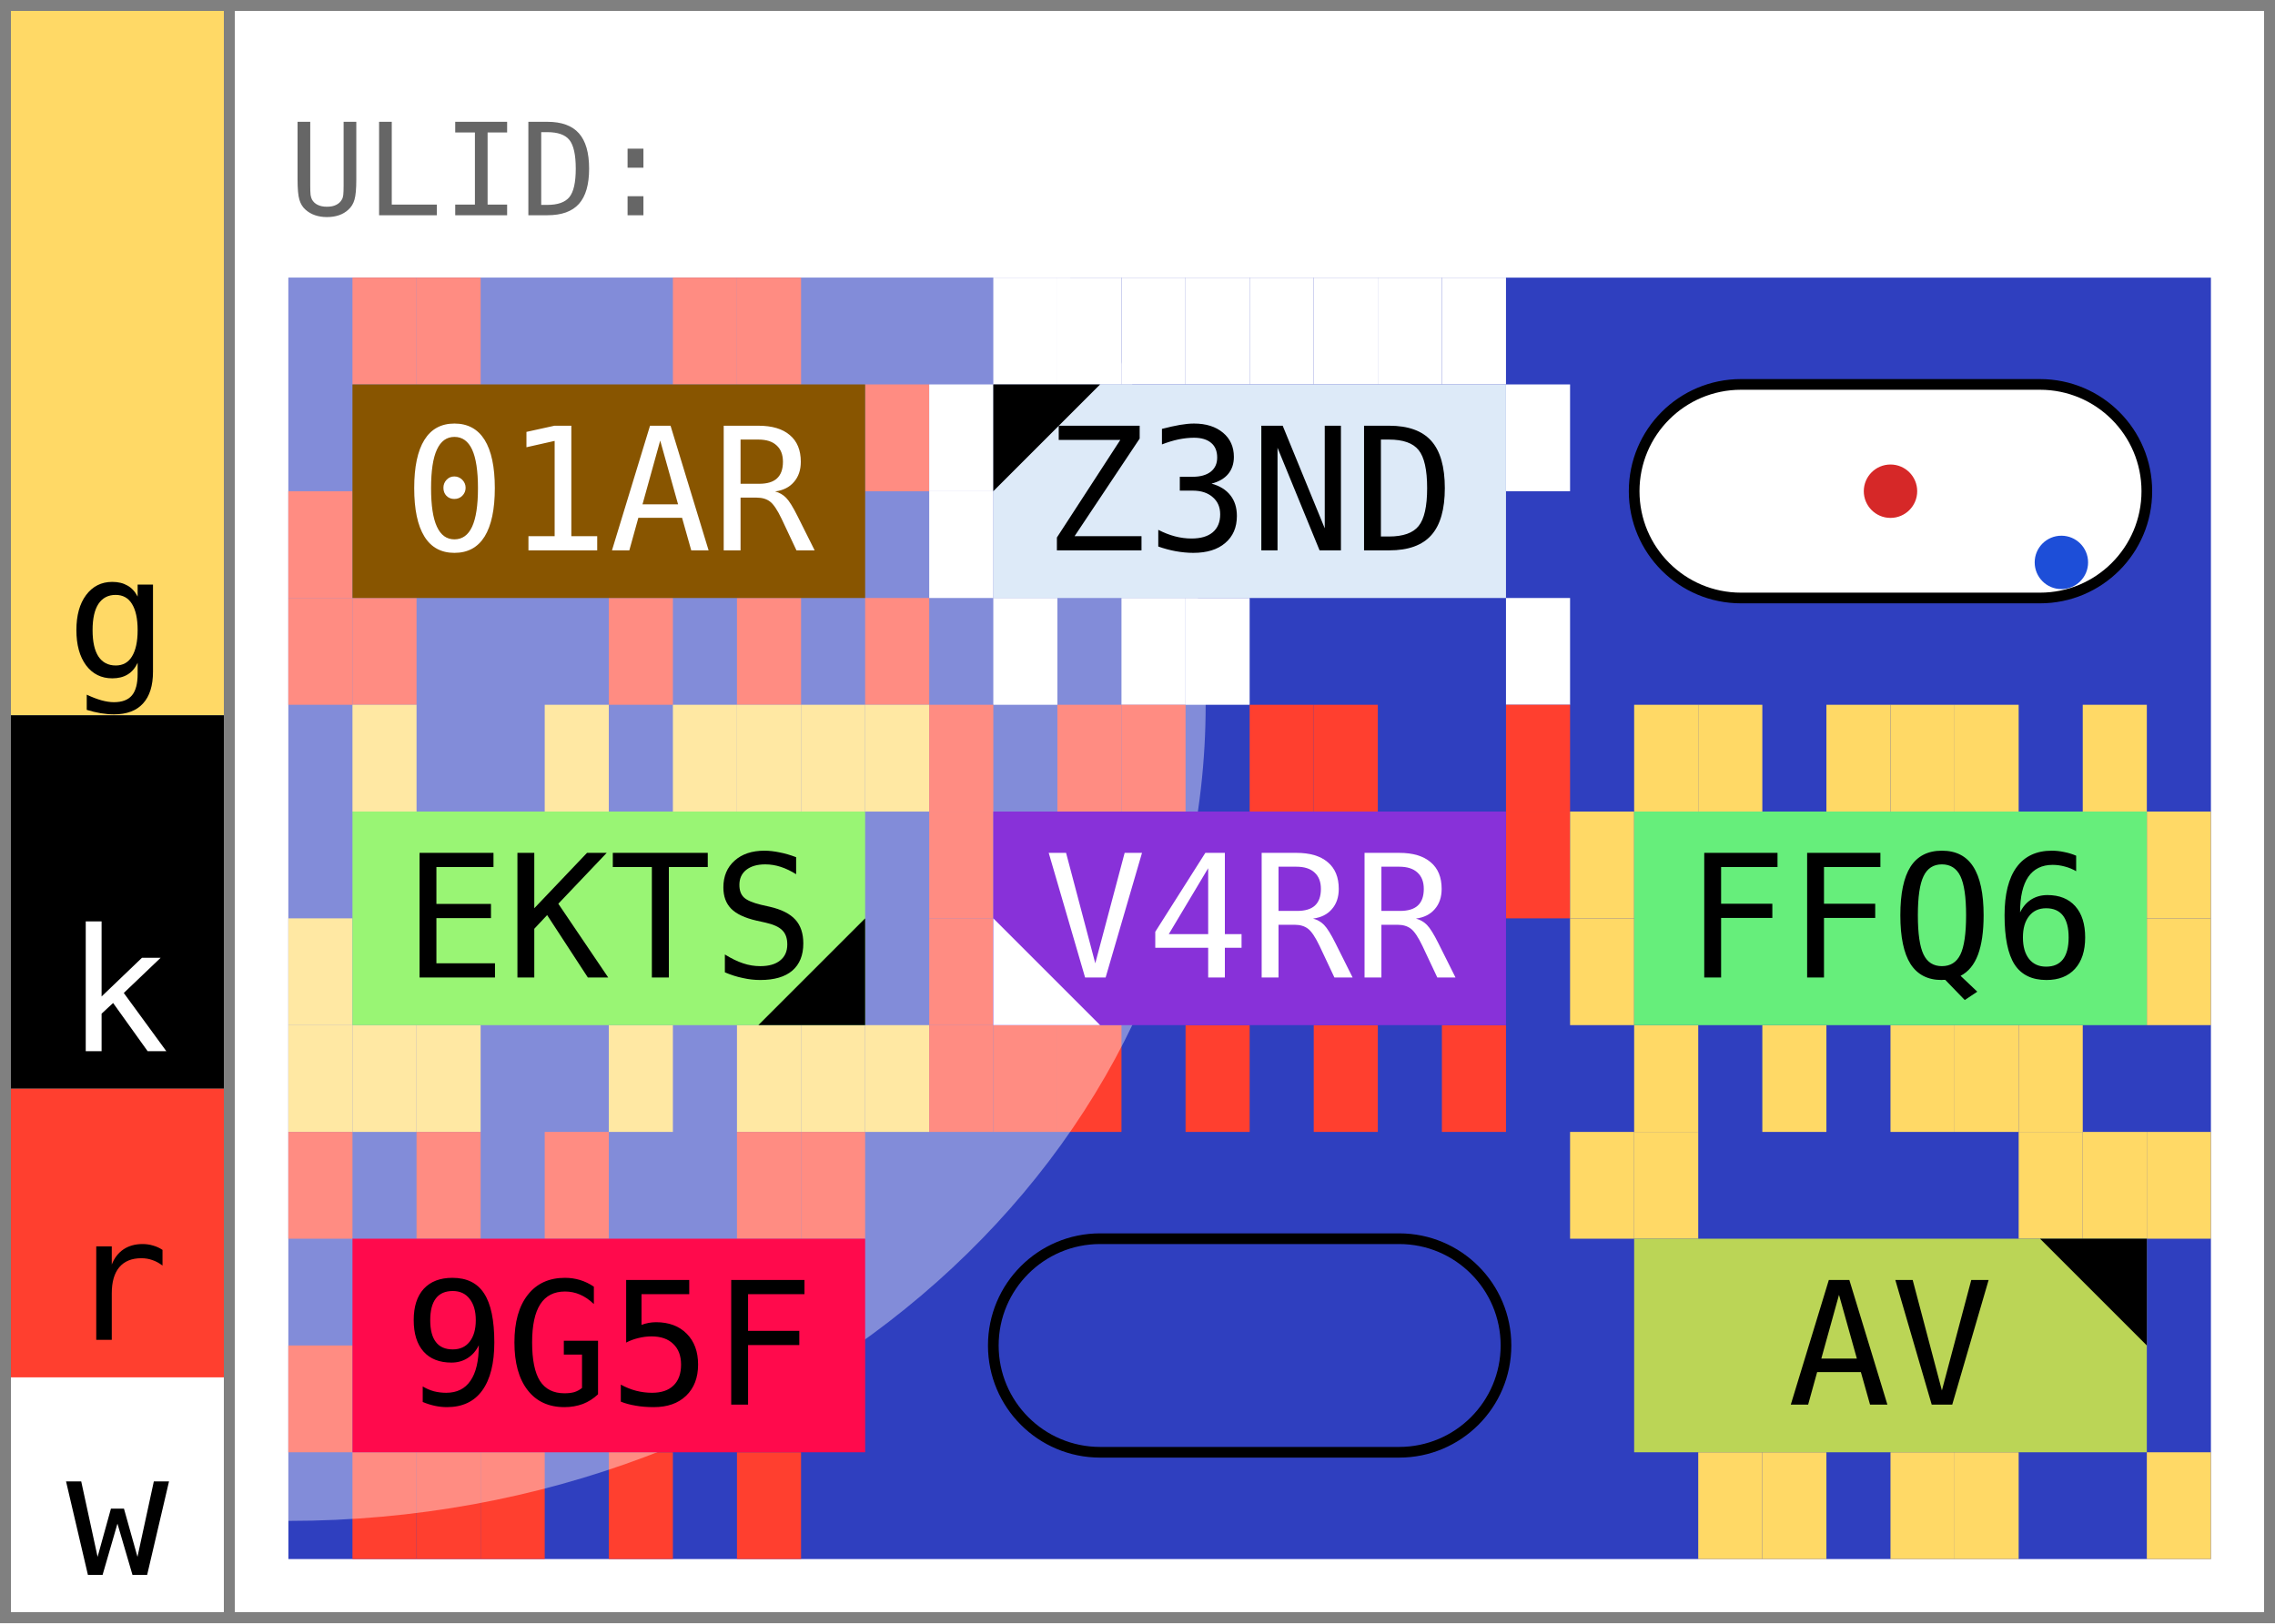
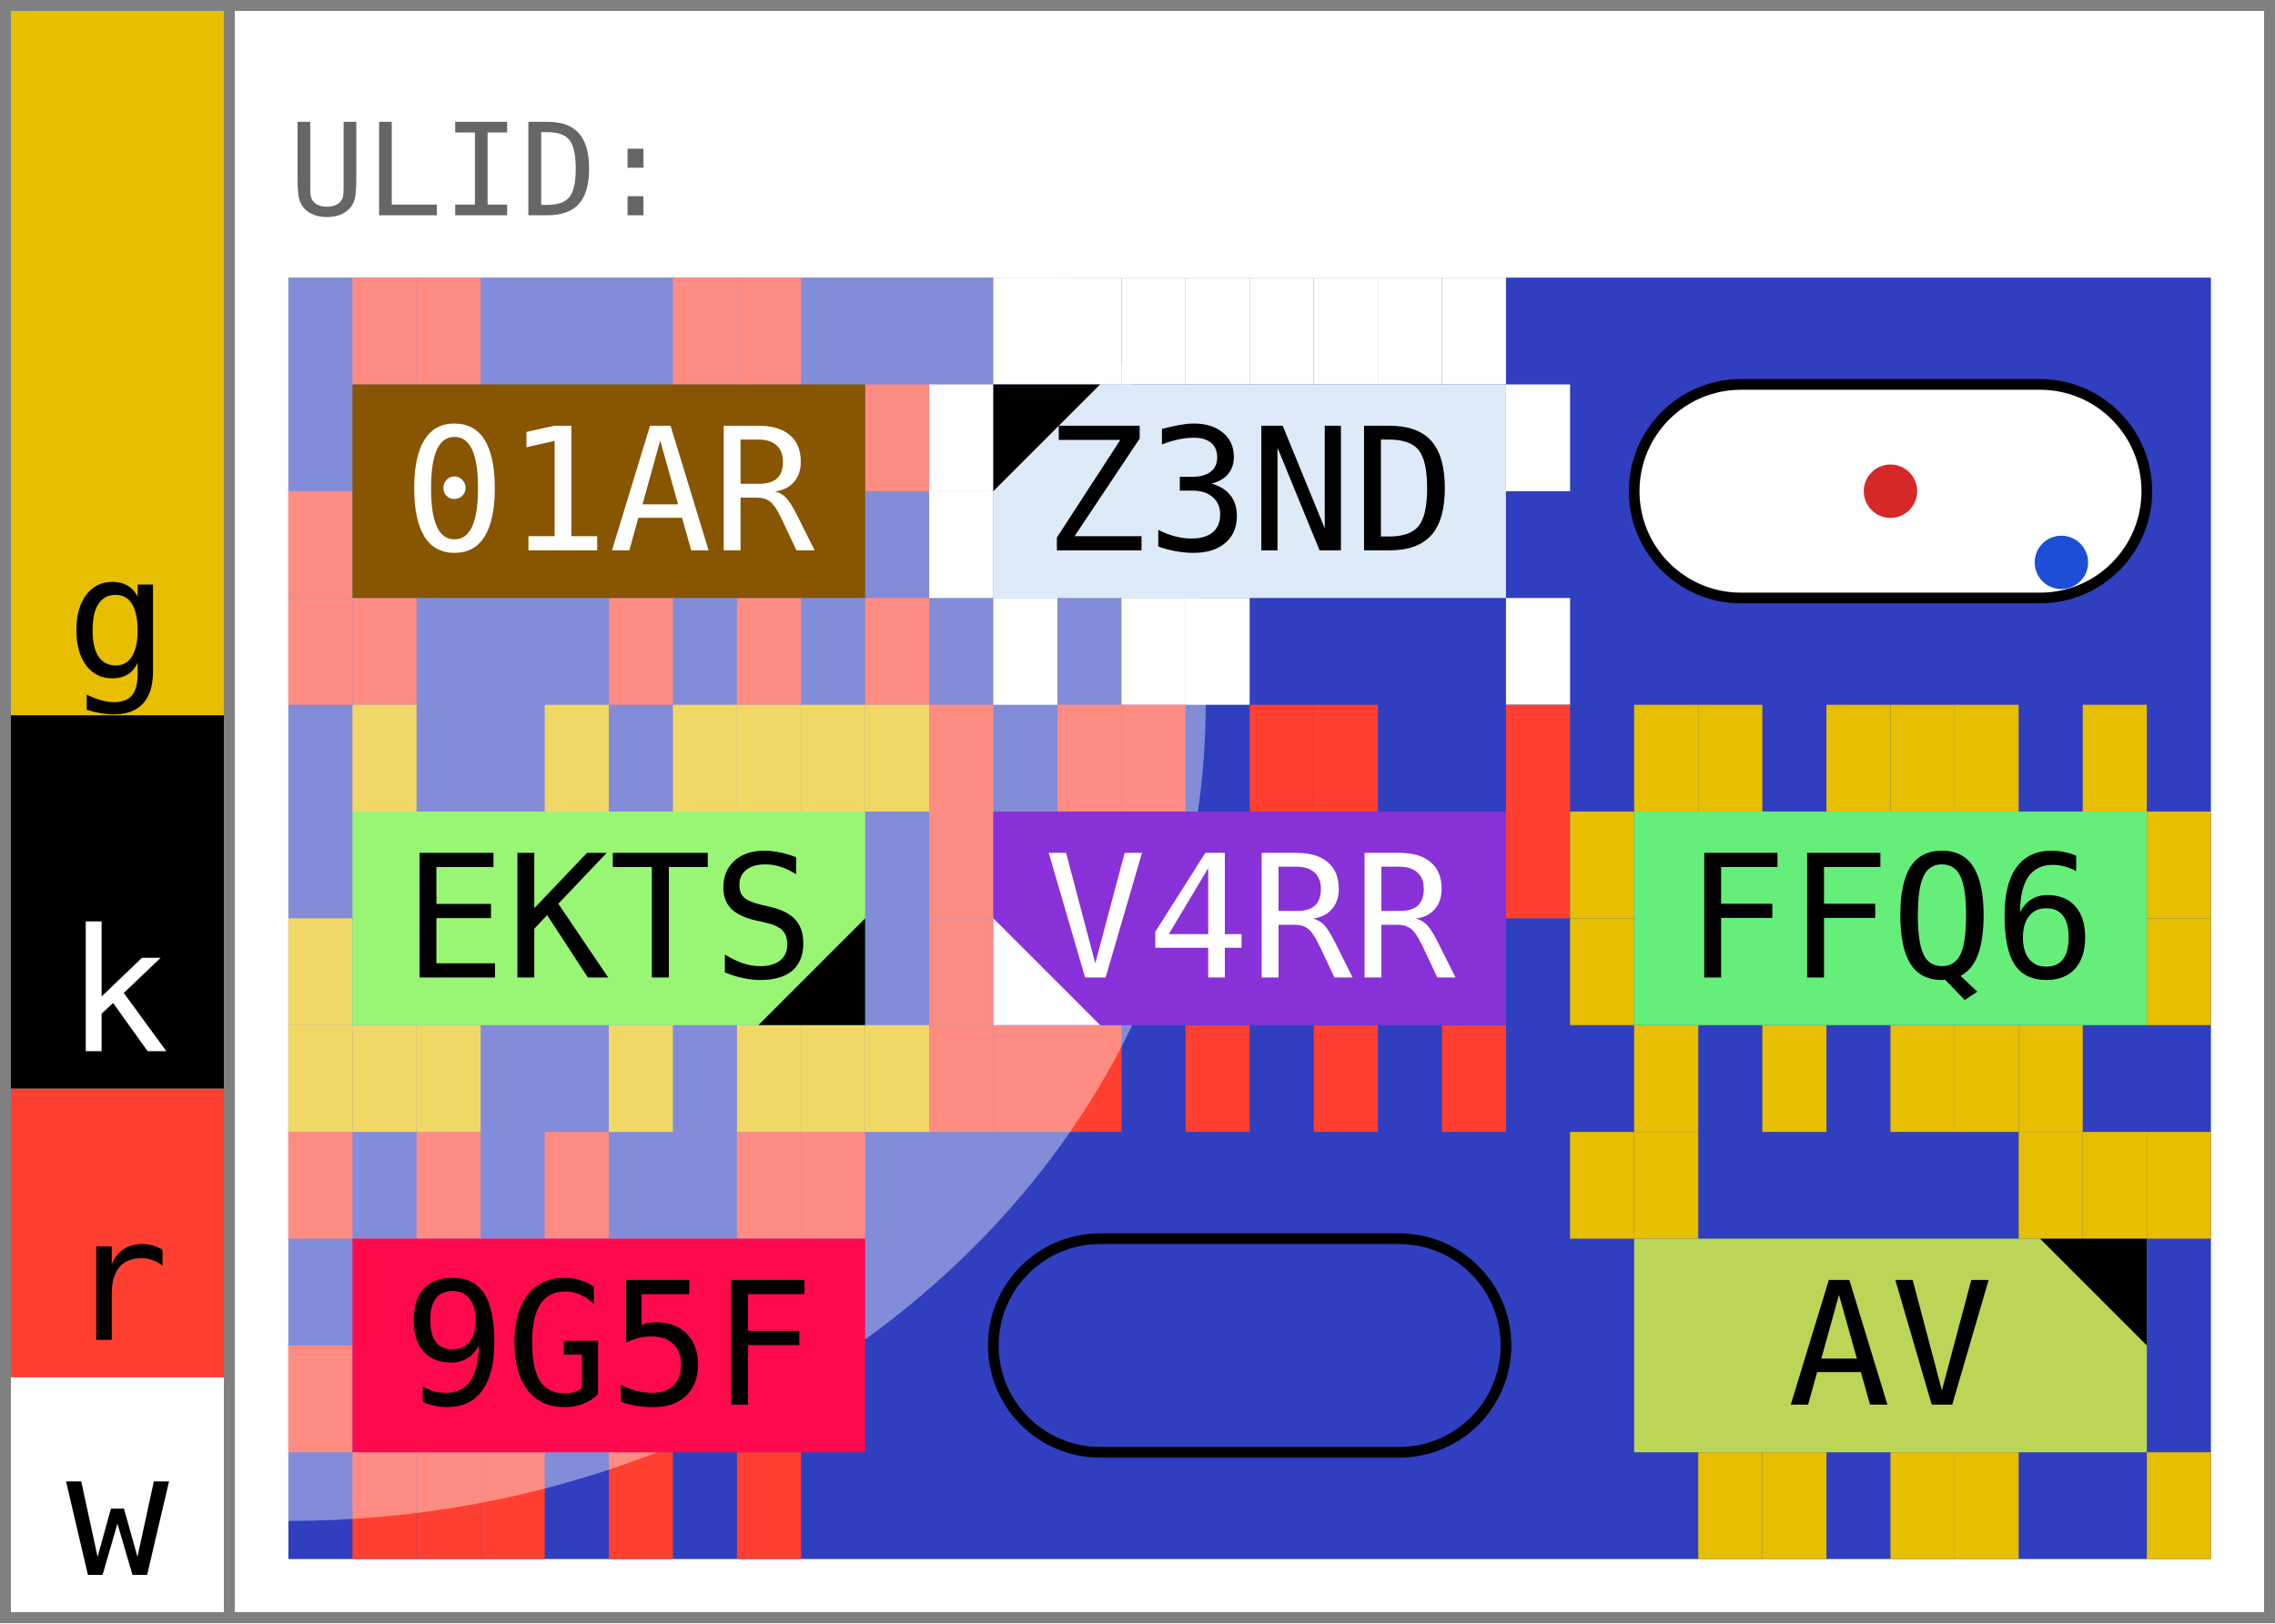
<svg xmlns="http://www.w3.org/2000/svg" width="213.0" height="152.0" viewBox="0 0 213.0 152.0" data-entviz-version="v6" data-entviz-lib="0.6.0" data-input-bytes="26" data-cols="3" data-rows="3">
  <defs>
    <clipPath id="grid-clip-7154c6d615fe7973-3x3">
      <rect x="27.0" y="26.0" width="180.0" height="120.0" />
    </clipPath>
  </defs>
  <rect x="0" y="0" width="213.0" height="152.0" fill="#ffffff" />
  <g data-channel="grid">
    <rect x="27.0" y="26.0" width="180.0" height="120.0" fill="#2f3fbf" />
    <g>
      <rect x="33.0" y="26.0" width="6.0" height="10.0" fill="#ff3f2f" />
      <rect x="39.0" y="26.0" width="6.0" height="10.0" fill="#ff3f2f" />
      <rect x="63.0" y="26.0" width="6.0" height="10.0" fill="#ff3f2f" />
      <rect x="69.0" y="26.0" width="6.0" height="10.0" fill="#ff3f2f" />
      <rect x="81.0" y="36.0" width="6.0" height="10.0" fill="#ff3f2f" />
      <rect x="81.0" y="56.0" width="6.0" height="10.0" fill="#ff3f2f" />
      <rect x="69.0" y="56.0" width="6.0" height="10.0" fill="#ff3f2f" />
      <rect x="57.0" y="56.0" width="6.0" height="10.0" fill="#ff3f2f" />
      <rect x="33.0" y="56.0" width="6.0" height="10.0" fill="#ff3f2f" />
      <rect x="27.0" y="56.0" width="6.0" height="10.0" fill="#ff3f2f" />
      <rect x="27.0" y="46.0" width="6.0" height="10.0" fill="#ff3f2f" />
      <rect x="93.0" y="26.0" width="6.0" height="10.0" fill="#ffffff" />
      <rect x="99.0" y="26.0" width="6.0" height="10.0" fill="#ffffff" />
      <rect x="105.0" y="26.0" width="6.0" height="10.0" fill="#ffffff" />
      <rect x="111.0" y="26.0" width="6.0" height="10.0" fill="#ffffff" />
      <rect x="117.0" y="26.0" width="6.0" height="10.0" fill="#ffffff" />
      <rect x="123.0" y="26.0" width="6.0" height="10.0" fill="#ffffff" />
      <rect x="129.0" y="26.0" width="6.0" height="10.0" fill="#ffffff" />
      <rect x="135.0" y="26.0" width="6.0" height="10.0" fill="#ffffff" />
      <rect x="141.0" y="36.0" width="6.0" height="10.0" fill="#ffffff" />
      <rect x="141.0" y="56.0" width="6.0" height="10.0" fill="#ffffff" />
      <rect x="111.0" y="56.0" width="6.0" height="10.0" fill="#ffffff" />
      <rect x="105.0" y="56.0" width="6.0" height="10.0" fill="#ffffff" />
      <rect x="93.0" y="56.0" width="6.0" height="10.0" fill="#ffffff" />
      <rect x="87.0" y="46.0" width="6.0" height="10.0" fill="#ffffff" />
      <rect x="87.0" y="36.0" width="6.0" height="10.0" fill="#ffffff" />
-       <rect x="33.0" y="66.0" width="6.0" height="10.0" fill="#ffd966" />
-       <rect x="51.0" y="66.0" width="6.0" height="10.0" fill="#ffd966" />
-       <rect x="63.0" y="66.0" width="6.0" height="10.0" fill="#ffd966" />
-       <rect x="69.0" y="66.0" width="6.0" height="10.0" fill="#ffd966" />
-       <rect x="75.0" y="66.0" width="6.0" height="10.0" fill="#ffd966" />
-       <rect x="81.0" y="66.0" width="6.0" height="10.0" fill="#ffd966" />
-       <rect x="81.0" y="96.0" width="6.0" height="10.0" fill="#ffd966" />
-       <rect x="75.0" y="96.0" width="6.0" height="10.0" fill="#ffd966" />
-       <rect x="69.0" y="96.0" width="6.0" height="10.0" fill="#ffd966" />
-       <rect x="57.0" y="96.0" width="6.0" height="10.0" fill="#ffd966" />
-       <rect x="39.0" y="96.0" width="6.0" height="10.0" fill="#ffd966" />
-       <rect x="33.0" y="96.0" width="6.0" height="10.0" fill="#ffd966" />
-       <rect x="27.0" y="96.0" width="6.0" height="10.0" fill="#ffd966" />
-       <rect x="27.0" y="86.0" width="6.0" height="10.0" fill="#ffd966" />
+       <rect x="33.0" y="66.0" width="6.0" height="10.0" fill="#e7be00" />
+       <rect x="51.0" y="66.0" width="6.0" height="10.0" fill="#e7be00" />
+       <rect x="63.0" y="66.0" width="6.0" height="10.0" fill="#e7be00" />
+       <rect x="69.0" y="66.0" width="6.0" height="10.0" fill="#e7be00" />
+       <rect x="75.0" y="66.0" width="6.0" height="10.0" fill="#e7be00" />
+       <rect x="81.0" y="66.0" width="6.0" height="10.0" fill="#e7be00" />
+       <rect x="81.0" y="96.0" width="6.0" height="10.0" fill="#e7be00" />
+       <rect x="75.0" y="96.0" width="6.0" height="10.0" fill="#e7be00" />
+       <rect x="69.0" y="96.0" width="6.0" height="10.0" fill="#e7be00" />
+       <rect x="57.0" y="96.0" width="6.0" height="10.0" fill="#e7be00" />
+       <rect x="39.0" y="96.0" width="6.0" height="10.0" fill="#e7be00" />
+       <rect x="33.0" y="96.0" width="6.0" height="10.0" fill="#e7be00" />
+       <rect x="27.0" y="96.0" width="6.0" height="10.0" fill="#e7be00" />
+       <rect x="27.0" y="86.0" width="6.0" height="10.0" fill="#e7be00" />
      <rect x="87.0" y="66.0" width="6.0" height="10.0" fill="#ff3f2f" />
      <rect x="99.0" y="66.0" width="6.0" height="10.0" fill="#ff3f2f" />
      <rect x="105.0" y="66.0" width="6.0" height="10.0" fill="#ff3f2f" />
      <rect x="117.0" y="66.0" width="6.0" height="10.0" fill="#ff3f2f" />
      <rect x="123.0" y="66.0" width="6.0" height="10.0" fill="#ff3f2f" />
      <rect x="141.0" y="66.0" width="6.0" height="10.0" fill="#ff3f2f" />
      <rect x="141.0" y="76.0" width="6.0" height="10.0" fill="#ff3f2f" />
      <rect x="135.0" y="96.0" width="6.0" height="10.0" fill="#ff3f2f" />
      <rect x="123.0" y="96.0" width="6.0" height="10.0" fill="#ff3f2f" />
      <rect x="111.0" y="96.0" width="6.0" height="10.0" fill="#ff3f2f" />
      <rect x="99.0" y="96.0" width="6.0" height="10.0" fill="#ff3f2f" />
      <rect x="93.0" y="96.0" width="6.0" height="10.0" fill="#ff3f2f" />
      <rect x="87.0" y="96.0" width="6.0" height="10.0" fill="#ff3f2f" />
      <rect x="87.0" y="86.0" width="6.0" height="10.0" fill="#ff3f2f" />
      <rect x="87.0" y="76.0" width="6.0" height="10.0" fill="#ff3f2f" />
-       <rect x="153.0" y="66.0" width="6.0" height="10.0" fill="#ffd966" />
-       <rect x="159.0" y="66.0" width="6.0" height="10.0" fill="#ffd966" />
-       <rect x="171.0" y="66.0" width="6.0" height="10.0" fill="#ffd966" />
-       <rect x="177.0" y="66.0" width="6.0" height="10.0" fill="#ffd966" />
-       <rect x="183.0" y="66.0" width="6.0" height="10.0" fill="#ffd966" />
-       <rect x="195.0" y="66.0" width="6.0" height="10.0" fill="#ffd966" />
-       <rect x="201.0" y="76.0" width="6.0" height="10.0" fill="#ffd966" />
-       <rect x="201.0" y="86.0" width="6.0" height="10.0" fill="#ffd966" />
-       <rect x="189.0" y="96.0" width="6.0" height="10.0" fill="#ffd966" />
-       <rect x="183.0" y="96.0" width="6.0" height="10.0" fill="#ffd966" />
-       <rect x="177.0" y="96.0" width="6.0" height="10.0" fill="#ffd966" />
-       <rect x="165.0" y="96.0" width="6.0" height="10.0" fill="#ffd966" />
-       <rect x="153.0" y="96.0" width="6.0" height="10.0" fill="#ffd966" />
-       <rect x="147.0" y="86.0" width="6.0" height="10.0" fill="#ffd966" />
-       <rect x="147.0" y="76.0" width="6.0" height="10.0" fill="#ffd966" />
+       <rect x="153.0" y="66.0" width="6.0" height="10.0" fill="#e7be00" />
+       <rect x="159.0" y="66.0" width="6.0" height="10.0" fill="#e7be00" />
+       <rect x="171.0" y="66.0" width="6.0" height="10.0" fill="#e7be00" />
+       <rect x="177.0" y="66.0" width="6.0" height="10.0" fill="#e7be00" />
+       <rect x="183.0" y="66.0" width="6.0" height="10.0" fill="#e7be00" />
+       <rect x="195.0" y="66.0" width="6.0" height="10.0" fill="#e7be00" />
+       <rect x="201.0" y="76.0" width="6.0" height="10.0" fill="#e7be00" />
+       <rect x="201.0" y="86.0" width="6.0" height="10.0" fill="#e7be00" />
+       <rect x="189.0" y="96.0" width="6.0" height="10.0" fill="#e7be00" />
+       <rect x="183.0" y="96.0" width="6.0" height="10.0" fill="#e7be00" />
+       <rect x="177.0" y="96.0" width="6.0" height="10.0" fill="#e7be00" />
+       <rect x="165.0" y="96.0" width="6.0" height="10.0" fill="#e7be00" />
+       <rect x="153.0" y="96.0" width="6.0" height="10.0" fill="#e7be00" />
+       <rect x="147.0" y="86.0" width="6.0" height="10.0" fill="#e7be00" />
+       <rect x="147.0" y="76.0" width="6.0" height="10.0" fill="#e7be00" />
      <rect x="27.0" y="106.0" width="6.0" height="10.0" fill="#ff3f2f" />
      <rect x="39.0" y="106.0" width="6.0" height="10.0" fill="#ff3f2f" />
      <rect x="51.0" y="106.0" width="6.0" height="10.0" fill="#ff3f2f" />
      <rect x="69.0" y="106.0" width="6.0" height="10.0" fill="#ff3f2f" />
      <rect x="75.0" y="106.0" width="6.0" height="10.0" fill="#ff3f2f" />
      <rect x="69.0" y="136.0" width="6.0" height="10.0" fill="#ff3f2f" />
      <rect x="57.0" y="136.0" width="6.0" height="10.0" fill="#ff3f2f" />
      <rect x="45.0" y="136.0" width="6.0" height="10.0" fill="#ff3f2f" />
      <rect x="39.0" y="136.0" width="6.0" height="10.0" fill="#ff3f2f" />
      <rect x="33.0" y="136.0" width="6.0" height="10.0" fill="#ff3f2f" />
      <rect x="27.0" y="126.0" width="6.0" height="10.0" fill="#ff3f2f" />
-       <rect x="147.0" y="106.0" width="6.0" height="10.0" fill="#ffd966" />
-       <rect x="153.0" y="106.0" width="6.0" height="10.0" fill="#ffd966" />
-       <rect x="189.0" y="106.0" width="6.0" height="10.0" fill="#ffd966" />
-       <rect x="195.0" y="106.0" width="6.0" height="10.0" fill="#ffd966" />
-       <rect x="201.0" y="106.0" width="6.0" height="10.0" fill="#ffd966" />
-       <rect x="201.0" y="136.0" width="6.0" height="10.0" fill="#ffd966" />
-       <rect x="183.0" y="136.0" width="6.0" height="10.0" fill="#ffd966" />
-       <rect x="177.0" y="136.0" width="6.0" height="10.0" fill="#ffd966" />
-       <rect x="165.0" y="136.0" width="6.0" height="10.0" fill="#ffd966" />
-       <rect x="159.0" y="136.0" width="6.0" height="10.0" fill="#ffd966" />
+       <rect x="147.0" y="106.0" width="6.0" height="10.0" fill="#e7be00" />
+       <rect x="153.0" y="106.0" width="6.0" height="10.0" fill="#e7be00" />
+       <rect x="189.0" y="106.0" width="6.0" height="10.0" fill="#e7be00" />
+       <rect x="195.0" y="106.0" width="6.0" height="10.0" fill="#e7be00" />
+       <rect x="201.0" y="106.0" width="6.0" height="10.0" fill="#e7be00" />
+       <rect x="201.0" y="136.0" width="6.0" height="10.0" fill="#e7be00" />
+       <rect x="183.0" y="136.0" width="6.0" height="10.0" fill="#e7be00" />
+       <rect x="177.0" y="136.0" width="6.0" height="10.0" fill="#e7be00" />
+       <rect x="165.0" y="136.0" width="6.0" height="10.0" fill="#e7be00" />
+       <rect x="159.0" y="136.0" width="6.0" height="10.0" fill="#e7be00" />
    </g>
    <g clip-path="url(#grid-clip-7154c6d615fe7973-3x3)" data-channel="ellipse" data-ellipse-anchor-x="27.0" data-ellipse-anchor-y="66.0" data-ellipse-rx="85.88204003166203" data-ellipse-ry="76.42713654193778" data-ellipse-rotation-deg="0.0">
      <ellipse cx="27.0" cy="66.0" rx="85.882" ry="76.427" transform="rotate(0.0 27.0 66.0)" fill="#ffffff" fill-opacity="0.4" />
    </g>
    <g>
      <g data-channel="cell" data-cell-index="0" data-cell-row="0" data-cell-col="0">
        <rect x="33.0" y="36.0" width="48.0" height="20.0" fill="#885500" />
        <text x="57.0" y="46.0" fill="#ffffff" style="font-family: &quot;JetBrains Mono&quot;, &quot;Menlo&quot;, &quot;Consolas&quot;, &quot;DejaVu Sans Mono&quot;, &quot;Liberation Mono&quot;, &quot;Roboto Mono&quot;, &quot;Noto Sans Mono&quot;, monospace; font-size: 16.0px;" text-anchor="middle" dominant-baseline="central">01AR</text>
      </g>
      <g data-channel="cell" data-cell-index="1" data-cell-row="0" data-cell-col="1" data-cell-quartile="1">
        <rect x="93.0" y="36.0" width="48.0" height="20.0" fill="#ddeaf8" />
        <text x="117.0" y="46.0" fill="#000000" style="font-family: &quot;JetBrains Mono&quot;, &quot;Menlo&quot;, &quot;Consolas&quot;, &quot;DejaVu Sans Mono&quot;, &quot;Liberation Mono&quot;, &quot;Roboto Mono&quot;, &quot;Noto Sans Mono&quot;, monospace; font-size: 16.0px;" text-anchor="middle" dominant-baseline="central">Z3ND</text>
        <polygon points="93.0,36.0 103.0,36.0 93.0,46.0" fill="#000000" />
      </g>
      <g data-channel="cell" data-cell-index="2" data-cell-row="0" data-cell-col="2" data-cell-blank="true" data-cell-blank-map="true">
        <rect x="153.0" y="36.0" width="48.0" height="20.0" rx="10.0" ry="10.0" fill="#ffffff" stroke="#000000" stroke-width="1" />
        <circle cx="177.0" cy="46.0" r="2.5" fill="#d62828" data-blank-map-max="true" />
        <circle cx="193.0" cy="52.667" r="2.5" fill="#1d4ed8" data-blank-map-min="true" />
      </g>
      <g data-channel="cell" data-cell-index="3" data-cell-row="1" data-cell-col="0" data-cell-quartile="3">
        <rect x="33.0" y="76.0" width="48.0" height="20.0" fill="#99f574" />
        <text x="57.0" y="86.0" fill="#000000" style="font-family: &quot;JetBrains Mono&quot;, &quot;Menlo&quot;, &quot;Consolas&quot;, &quot;DejaVu Sans Mono&quot;, &quot;Liberation Mono&quot;, &quot;Roboto Mono&quot;, &quot;Noto Sans Mono&quot;, monospace; font-size: 16.0px;" text-anchor="middle" dominant-baseline="central">EKTS</text>
        <polygon points="81.0,96.0 81.0,86.0 71.0,96.0" fill="#000000" />
      </g>
      <g data-channel="cell" data-cell-index="4" data-cell-row="1" data-cell-col="1" data-cell-quartile="4">
        <rect x="93.0" y="76.0" width="48.0" height="20.0" fill="#8831d9" />
        <text x="117.0" y="86.0" fill="#ffffff" style="font-family: &quot;JetBrains Mono&quot;, &quot;Menlo&quot;, &quot;Consolas&quot;, &quot;DejaVu Sans Mono&quot;, &quot;Liberation Mono&quot;, &quot;Roboto Mono&quot;, &quot;Noto Sans Mono&quot;, monospace; font-size: 16.0px;" text-anchor="middle" dominant-baseline="central">V4RR</text>
        <polygon points="93.0,96.0 93.0,86.0 103.0,96.0" fill="#ffffff" />
      </g>
      <g data-channel="cell" data-cell-index="5" data-cell-row="1" data-cell-col="2">
        <rect x="153.0" y="76.0" width="48.0" height="20.0" fill="#66ee7b" />
        <text x="177.0" y="86.0" fill="#000000" style="font-family: &quot;JetBrains Mono&quot;, &quot;Menlo&quot;, &quot;Consolas&quot;, &quot;DejaVu Sans Mono&quot;, &quot;Liberation Mono&quot;, &quot;Roboto Mono&quot;, &quot;Noto Sans Mono&quot;, monospace; font-size: 16.0px;" text-anchor="middle" dominant-baseline="central">FFQ6</text>
      </g>
      <g data-channel="cell" data-cell-index="6" data-cell-row="2" data-cell-col="0">
        <rect x="33.0" y="116.0" width="48.0" height="20.0" fill="#ff0a4c" />
        <text x="57.0" y="126.0" fill="#000000" style="font-family: &quot;JetBrains Mono&quot;, &quot;Menlo&quot;, &quot;Consolas&quot;, &quot;DejaVu Sans Mono&quot;, &quot;Liberation Mono&quot;, &quot;Roboto Mono&quot;, &quot;Noto Sans Mono&quot;, monospace; font-size: 16.0px;" text-anchor="middle" dominant-baseline="central">9G5F</text>
      </g>
      <g data-channel="cell" data-cell-index="7" data-cell-row="2" data-cell-col="1" data-cell-blank="true">
        <rect x="93.0" y="116.0" width="48.0" height="20.0" rx="10.0" ry="10.0" fill="none" stroke="#000000" stroke-width="1" />
      </g>
      <g data-channel="cell" data-cell-index="8" data-cell-row="2" data-cell-col="2" data-cell-quartile="2">
        <rect x="153.0" y="116.0" width="48.0" height="20.0" fill="#bbd556" />
        <text x="177.0" y="126.0" fill="#000000" style="font-family: &quot;JetBrains Mono&quot;, &quot;Menlo&quot;, &quot;Consolas&quot;, &quot;DejaVu Sans Mono&quot;, &quot;Liberation Mono&quot;, &quot;Roboto Mono&quot;, &quot;Noto Sans Mono&quot;, monospace; font-size: 16.0px;" text-anchor="middle" dominant-baseline="central">AV</text>
        <polygon points="201.0,116.0 191.0,116.0 201.0,126.0" fill="#000000" />
      </g>
    </g>
  </g>
  <g data-channel="color-bar">
    <g data-color-bar-rank="0" data-color-bar-band="G">
-       <rect x="1" y="1" width="20.0" height="65.979" fill="#ffd966" />
+       <rect x="1" y="1" width="20.0" height="65.979" fill="#e7be00" />
      <text x="11.0" y="63.459" fill="#000000" style="font-family: &quot;JetBrains Mono&quot;, &quot;Menlo&quot;, &quot;Consolas&quot;, &quot;DejaVu Sans Mono&quot;, &quot;Liberation Mono&quot;, &quot;Roboto Mono&quot;, &quot;Noto Sans Mono&quot;, monospace; font-size: 16.0px;" text-anchor="middle" data-color-bar-letter="true">g</text>
    </g>
    <g data-color-bar-rank="1" data-color-bar-band="K">
      <rect x="1" y="66.979" width="20.0" height="34.985" fill="#000000" />
      <text x="11.0" y="98.443" fill="#ffffff" style="font-family: &quot;JetBrains Mono&quot;, &quot;Menlo&quot;, &quot;Consolas&quot;, &quot;DejaVu Sans Mono&quot;, &quot;Liberation Mono&quot;, &quot;Roboto Mono&quot;, &quot;Noto Sans Mono&quot;, monospace; font-size: 16.0px;" text-anchor="middle" data-color-bar-letter="true">k</text>
    </g>
    <g data-color-bar-rank="2" data-color-bar-band="R">
      <rect x="1" y="101.963" width="20.0" height="27.025" fill="#ff3f2f" />
      <text x="11.0" y="125.468" fill="#000000" style="font-family: &quot;JetBrains Mono&quot;, &quot;Menlo&quot;, &quot;Consolas&quot;, &quot;DejaVu Sans Mono&quot;, &quot;Liberation Mono&quot;, &quot;Roboto Mono&quot;, &quot;Noto Sans Mono&quot;, monospace; font-size: 16.0px;" text-anchor="middle" data-color-bar-letter="true">r</text>
    </g>
    <g data-color-bar-rank="3" data-color-bar-band="W">
      <rect x="1" y="128.988" width="20.0" height="22.012" fill="#ffffff" />
      <text x="11.0" y="147.48" fill="#000000" style="font-family: &quot;JetBrains Mono&quot;, &quot;Menlo&quot;, &quot;Consolas&quot;, &quot;DejaVu Sans Mono&quot;, &quot;Liberation Mono&quot;, &quot;Roboto Mono&quot;, &quot;Noto Sans Mono&quot;, monospace; font-size: 16.0px;" text-anchor="middle" data-color-bar-letter="true">w</text>
    </g>
  </g>
  <g data-channel="label-top">
    <text x="27.0" y="16.0" fill="#666666" style="font-family: &quot;JetBrains Mono&quot;, &quot;Menlo&quot;, &quot;Consolas&quot;, &quot;DejaVu Sans Mono&quot;, &quot;Liberation Mono&quot;, &quot;Roboto Mono&quot;, &quot;Noto Sans Mono&quot;, monospace; font-size: 12.0px;" dominant-baseline="central">ULID:</text>
  </g>
  <line x1="0" y1="0.5" x2="213.0" y2="0.5" stroke="#808080" stroke-width="1" shape-rendering="crispEdges" />
  <line x1="212.5" y1="0" x2="212.5" y2="152.0" stroke="#808080" stroke-width="1" shape-rendering="crispEdges" />
  <line x1="0" y1="151.5" x2="213.0" y2="151.5" stroke="#808080" stroke-width="1" shape-rendering="crispEdges" />
  <line x1="0.5" y1="0" x2="0.5" y2="152.0" stroke="#808080" stroke-width="1" shape-rendering="crispEdges" />
  <line x1="21.5" y1="0" x2="21.5" y2="152.0" stroke="#808080" stroke-width="1" shape-rendering="crispEdges" />
</svg>
